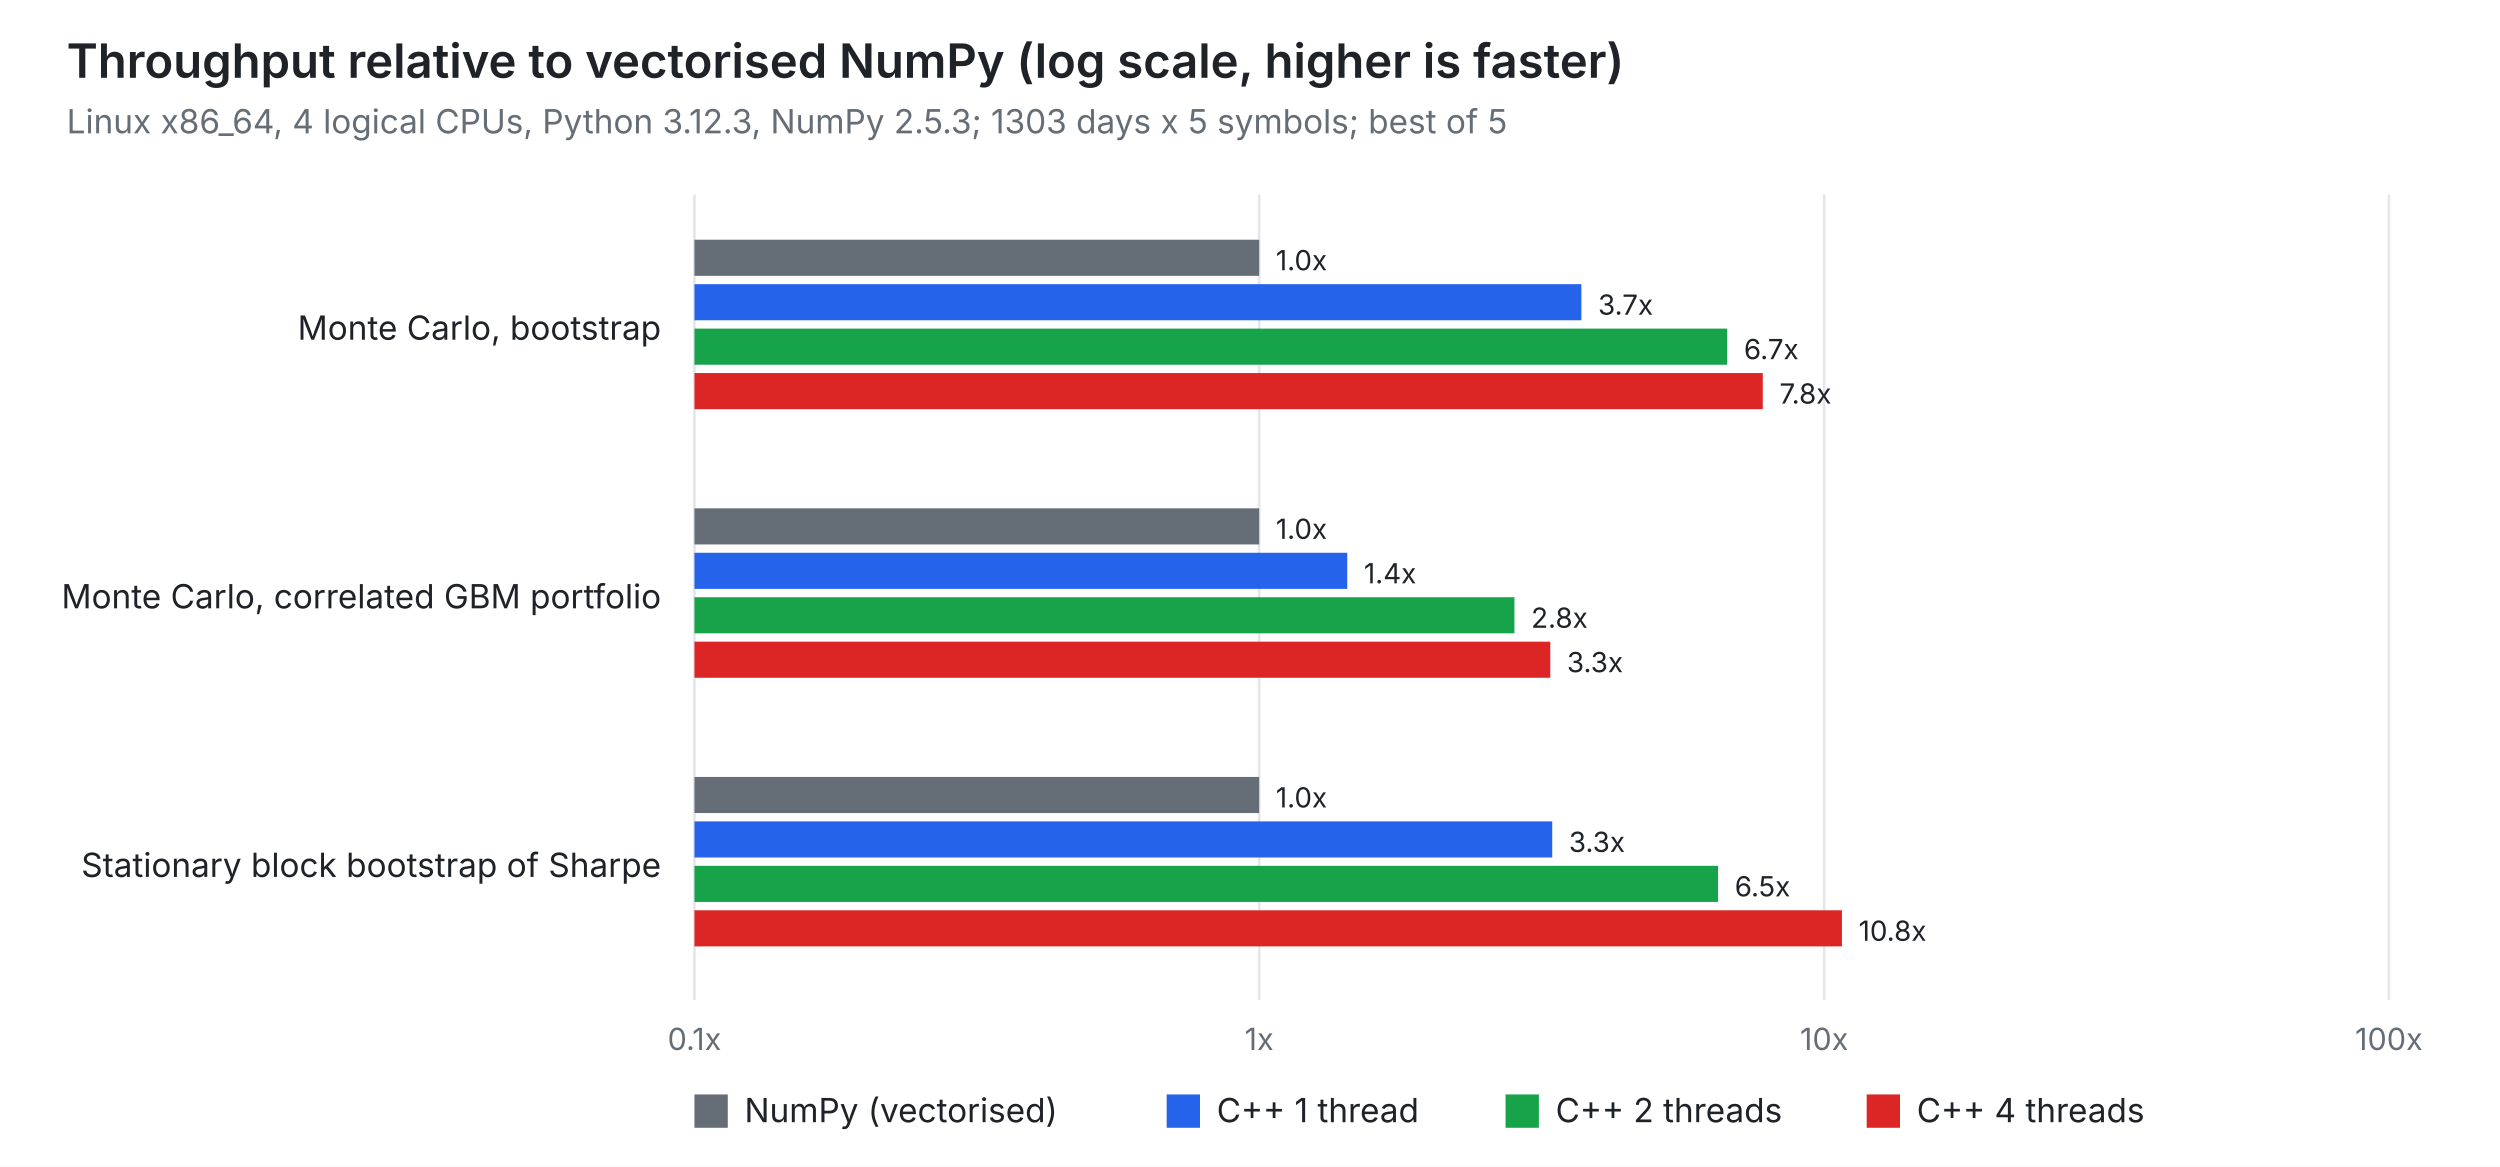
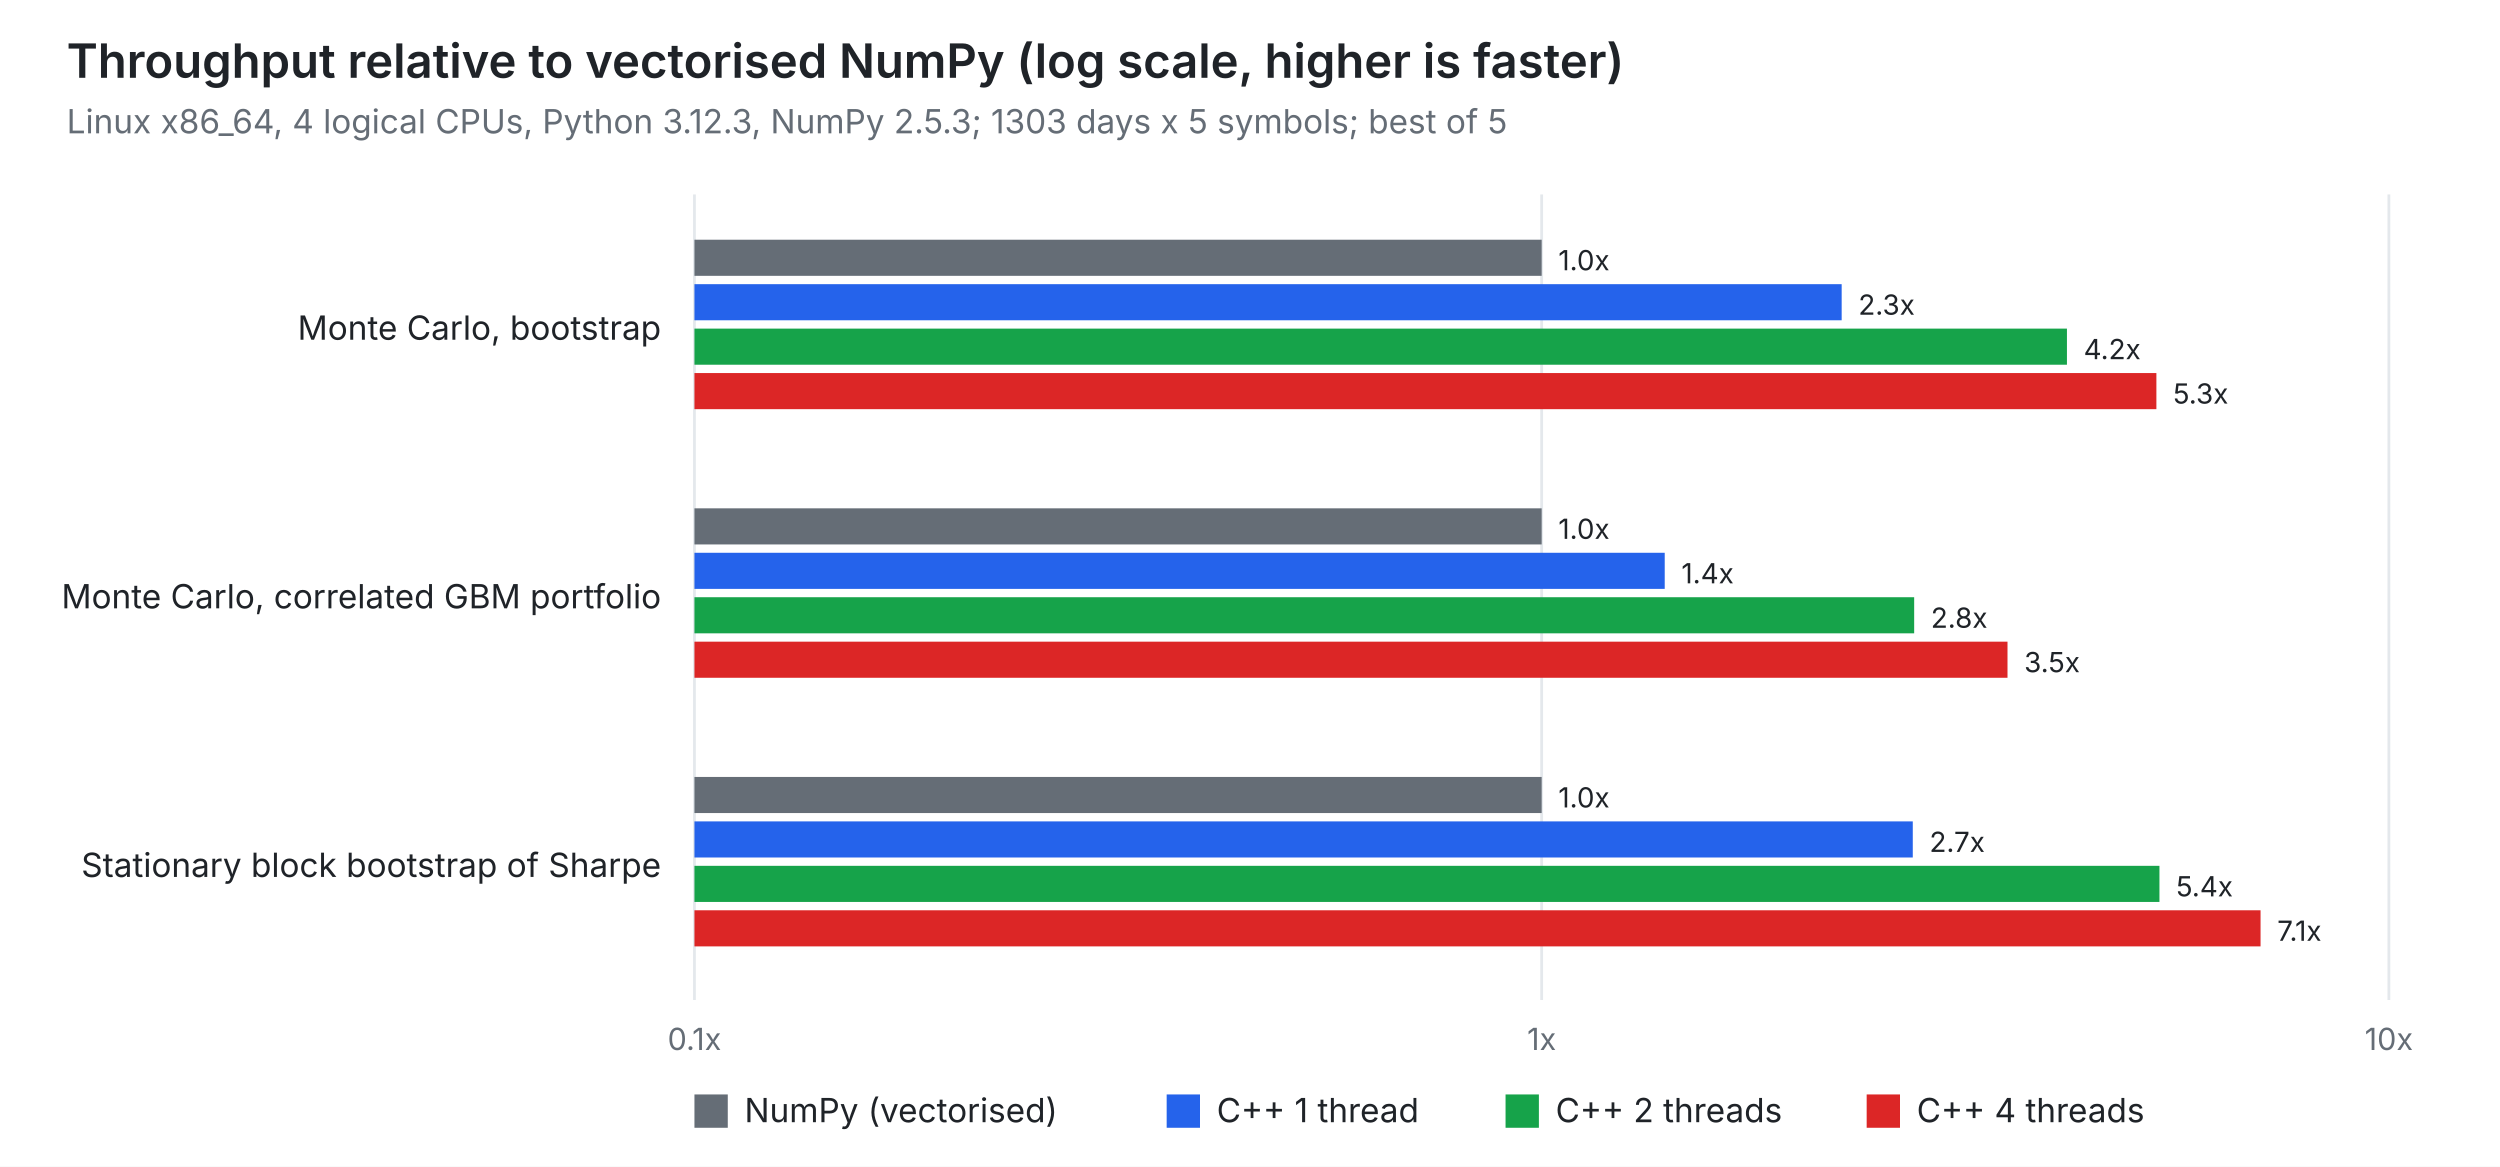
<svg xmlns="http://www.w3.org/2000/svg" viewBox="0 0 900 420" width="900" height="420">
  <rect width="900" height="420" fill="#ffffff" />
  <text x="24.0" y="28.0" font-family="system-ui,-apple-system,Segoe UI,sans-serif" font-size="17" fill="#1f2328" text-anchor="start" font-weight="600">Throughput relative to vectorised NumPy (log scale, higher is faster)</text>
  <text x="24.0" y="48.0" font-family="system-ui,-apple-system,Segoe UI,sans-serif" font-size="12" fill="#656d76" text-anchor="start" font-weight="normal">Linux x86_64, 4 logical CPUs, Python 3.12.3, NumPy 2.5.3; 1303 days x 5 symbols; best of 5</text>
  <line x1="250.0" y1="70" x2="250.0" y2="360" stroke="#e4e8ec" />
  <text x="250.0" y="378.0" font-family="system-ui,-apple-system,Segoe UI,sans-serif" font-size="11" fill="#656d76" text-anchor="middle" font-weight="normal">0.1x</text>
-   <line x1="453.3" y1="70" x2="453.3" y2="360" stroke="#e4e8ec" />
-   <text x="453.3" y="378.0" font-family="system-ui,-apple-system,Segoe UI,sans-serif" font-size="11" fill="#656d76" text-anchor="middle" font-weight="normal">1x</text>
-   <line x1="656.7" y1="70" x2="656.7" y2="360" stroke="#e4e8ec" />
-   <text x="656.7" y="378.0" font-family="system-ui,-apple-system,Segoe UI,sans-serif" font-size="11" fill="#656d76" text-anchor="middle" font-weight="normal">10x</text>
+   <line x1="555.0" y1="70" x2="555.0" y2="360" stroke="#e4e8ec" />
+   <text x="555.0" y="378.0" font-family="system-ui,-apple-system,Segoe UI,sans-serif" font-size="11" fill="#656d76" text-anchor="middle" font-weight="normal">1x</text>
  <line x1="860.0" y1="70" x2="860.0" y2="360" stroke="#e4e8ec" />
-   <text x="860.0" y="378.0" font-family="system-ui,-apple-system,Segoe UI,sans-serif" font-size="11" fill="#656d76" text-anchor="middle" font-weight="normal">100x</text>
+   <text x="860.0" y="378.0" font-family="system-ui,-apple-system,Segoe UI,sans-serif" font-size="11" fill="#656d76" text-anchor="middle" font-weight="normal">10x</text>
  <text x="238.0" y="122.3" font-family="system-ui,-apple-system,Segoe UI,sans-serif" font-size="12" fill="#1f2328" text-anchor="end" font-weight="normal">Monte Carlo, bootstrap</text>
-   <rect x="250" y="86.3" width="203.3" height="13.0" fill="#656d76" />
-   <text x="459.3" y="97.3" font-family="system-ui,-apple-system,Segoe UI,sans-serif" font-size="10" fill="#1f2328" text-anchor="start" font-weight="normal">1.0x</text>
-   <rect x="250" y="102.3" width="319.3" height="13.0" fill="#2563eb" />
-   <text x="575.3" y="113.3" font-family="system-ui,-apple-system,Segoe UI,sans-serif" font-size="10" fill="#1f2328" text-anchor="start" font-weight="normal">3.7x</text>
-   <rect x="250" y="118.3" width="371.8" height="13.0" fill="#16a34a" />
-   <text x="627.8" y="129.3" font-family="system-ui,-apple-system,Segoe UI,sans-serif" font-size="10" fill="#1f2328" text-anchor="start" font-weight="normal">6.7x</text>
-   <rect x="250" y="134.3" width="384.6" height="13.0" fill="#dc2626" />
-   <text x="640.6" y="145.3" font-family="system-ui,-apple-system,Segoe UI,sans-serif" font-size="10" fill="#1f2328" text-anchor="start" font-weight="normal">7.8x</text>
+   <rect x="250" y="86.3" width="305.0" height="13.0" fill="#656d76" />
+   <text x="561.0" y="97.3" font-family="system-ui,-apple-system,Segoe UI,sans-serif" font-size="10" fill="#1f2328" text-anchor="start" font-weight="normal">1.0x</text>
+   <rect x="250" y="102.3" width="413.0" height="13.0" fill="#2563eb" />
+   <text x="669.0" y="113.3" font-family="system-ui,-apple-system,Segoe UI,sans-serif" font-size="10" fill="#1f2328" text-anchor="start" font-weight="normal">2.3x</text>
+   <rect x="250" y="118.3" width="494.1" height="13.0" fill="#16a34a" />
+   <text x="750.1" y="129.3" font-family="system-ui,-apple-system,Segoe UI,sans-serif" font-size="10" fill="#1f2328" text-anchor="start" font-weight="normal">4.2x</text>
+   <rect x="250" y="134.3" width="526.3" height="13.0" fill="#dc2626" />
+   <text x="782.3" y="145.3" font-family="system-ui,-apple-system,Segoe UI,sans-serif" font-size="10" fill="#1f2328" text-anchor="start" font-weight="normal">5.3x</text>
  <text x="238.0" y="219.0" font-family="system-ui,-apple-system,Segoe UI,sans-serif" font-size="12" fill="#1f2328" text-anchor="end" font-weight="normal">Monte Carlo, correlated GBM portfolio</text>
-   <rect x="250" y="183.0" width="203.3" height="13.0" fill="#656d76" />
-   <text x="459.3" y="194.0" font-family="system-ui,-apple-system,Segoe UI,sans-serif" font-size="10" fill="#1f2328" text-anchor="start" font-weight="normal">1.0x</text>
-   <rect x="250" y="199.0" width="235.0" height="13.0" fill="#2563eb" />
-   <text x="491.0" y="210.0" font-family="system-ui,-apple-system,Segoe UI,sans-serif" font-size="10" fill="#1f2328" text-anchor="start" font-weight="normal">1.4x</text>
-   <rect x="250" y="215.0" width="295.2" height="13.0" fill="#16a34a" />
-   <text x="551.2" y="226.0" font-family="system-ui,-apple-system,Segoe UI,sans-serif" font-size="10" fill="#1f2328" text-anchor="start" font-weight="normal">2.8x</text>
-   <rect x="250" y="231.0" width="308.1" height="13.0" fill="#dc2626" />
-   <text x="564.1" y="242.0" font-family="system-ui,-apple-system,Segoe UI,sans-serif" font-size="10" fill="#1f2328" text-anchor="start" font-weight="normal">3.3x</text>
+   <rect x="250" y="183.0" width="305.0" height="13.0" fill="#656d76" />
+   <text x="561.0" y="194.0" font-family="system-ui,-apple-system,Segoe UI,sans-serif" font-size="10" fill="#1f2328" text-anchor="start" font-weight="normal">1.0x</text>
+   <rect x="250" y="199.0" width="349.3" height="13.0" fill="#2563eb" />
+   <text x="605.3" y="210.0" font-family="system-ui,-apple-system,Segoe UI,sans-serif" font-size="10" fill="#1f2328" text-anchor="start" font-weight="normal">1.4x</text>
+   <rect x="250" y="215.0" width="439.1" height="13.0" fill="#16a34a" />
+   <text x="695.1" y="226.0" font-family="system-ui,-apple-system,Segoe UI,sans-serif" font-size="10" fill="#1f2328" text-anchor="start" font-weight="normal">2.8x</text>
+   <rect x="250" y="231.0" width="472.7" height="13.0" fill="#dc2626" />
+   <text x="728.7" y="242.0" font-family="system-ui,-apple-system,Segoe UI,sans-serif" font-size="10" fill="#1f2328" text-anchor="start" font-weight="normal">3.5x</text>
  <text x="238.0" y="315.7" font-family="system-ui,-apple-system,Segoe UI,sans-serif" font-size="12" fill="#1f2328" text-anchor="end" font-weight="normal">Stationary block bootstrap of Sharpe</text>
-   <rect x="250" y="279.7" width="203.3" height="13.0" fill="#656d76" />
-   <text x="459.3" y="290.7" font-family="system-ui,-apple-system,Segoe UI,sans-serif" font-size="10" fill="#1f2328" text-anchor="start" font-weight="normal">1.0x</text>
-   <rect x="250" y="295.7" width="308.8" height="13.0" fill="#2563eb" />
-   <text x="564.8" y="306.7" font-family="system-ui,-apple-system,Segoe UI,sans-serif" font-size="10" fill="#1f2328" text-anchor="start" font-weight="normal">3.3x</text>
-   <rect x="250" y="311.7" width="368.5" height="13.0" fill="#16a34a" />
-   <text x="624.5" y="322.7" font-family="system-ui,-apple-system,Segoe UI,sans-serif" font-size="10" fill="#1f2328" text-anchor="start" font-weight="normal">6.5x</text>
-   <rect x="250" y="327.7" width="413.1" height="13.0" fill="#dc2626" />
-   <text x="669.1" y="338.7" font-family="system-ui,-apple-system,Segoe UI,sans-serif" font-size="10" fill="#1f2328" text-anchor="start" font-weight="normal">10.8x</text>
+   <rect x="250" y="279.7" width="305.0" height="13.0" fill="#656d76" />
+   <text x="561.0" y="290.7" font-family="system-ui,-apple-system,Segoe UI,sans-serif" font-size="10" fill="#1f2328" text-anchor="start" font-weight="normal">1.0x</text>
+   <rect x="250" y="295.7" width="438.6" height="13.0" fill="#2563eb" />
+   <text x="694.6" y="306.7" font-family="system-ui,-apple-system,Segoe UI,sans-serif" font-size="10" fill="#1f2328" text-anchor="start" font-weight="normal">2.7x</text>
+   <rect x="250" y="311.7" width="527.4" height="13.0" fill="#16a34a" />
+   <text x="783.4" y="322.7" font-family="system-ui,-apple-system,Segoe UI,sans-serif" font-size="10" fill="#1f2328" text-anchor="start" font-weight="normal">5.4x</text>
+   <rect x="250" y="327.7" width="563.8" height="13.0" fill="#dc2626" />
+   <text x="819.8" y="338.7" font-family="system-ui,-apple-system,Segoe UI,sans-serif" font-size="10" fill="#1f2328" text-anchor="start" font-weight="normal">7.1x</text>
  <rect x="250" y="394" width="12" height="12" fill="#656d76" />
  <text x="268.0" y="404.0" font-family="system-ui,-apple-system,Segoe UI,sans-serif" font-size="12" fill="#1f2328" text-anchor="start" font-weight="normal">NumPy (vectorised)</text>
  <rect x="420" y="394" width="12" height="12" fill="#2563eb" />
  <text x="438.0" y="404.0" font-family="system-ui,-apple-system,Segoe UI,sans-serif" font-size="12" fill="#1f2328" text-anchor="start" font-weight="normal">C++ 1 thread</text>
  <rect x="542" y="394" width="12" height="12" fill="#16a34a" />
  <text x="560.0" y="404.0" font-family="system-ui,-apple-system,Segoe UI,sans-serif" font-size="12" fill="#1f2328" text-anchor="start" font-weight="normal">C++ 2 threads</text>
  <rect x="672" y="394" width="12" height="12" fill="#dc2626" />
  <text x="690.0" y="404.0" font-family="system-ui,-apple-system,Segoe UI,sans-serif" font-size="12" fill="#1f2328" text-anchor="start" font-weight="normal">C++ 4 threads</text>
</svg>
